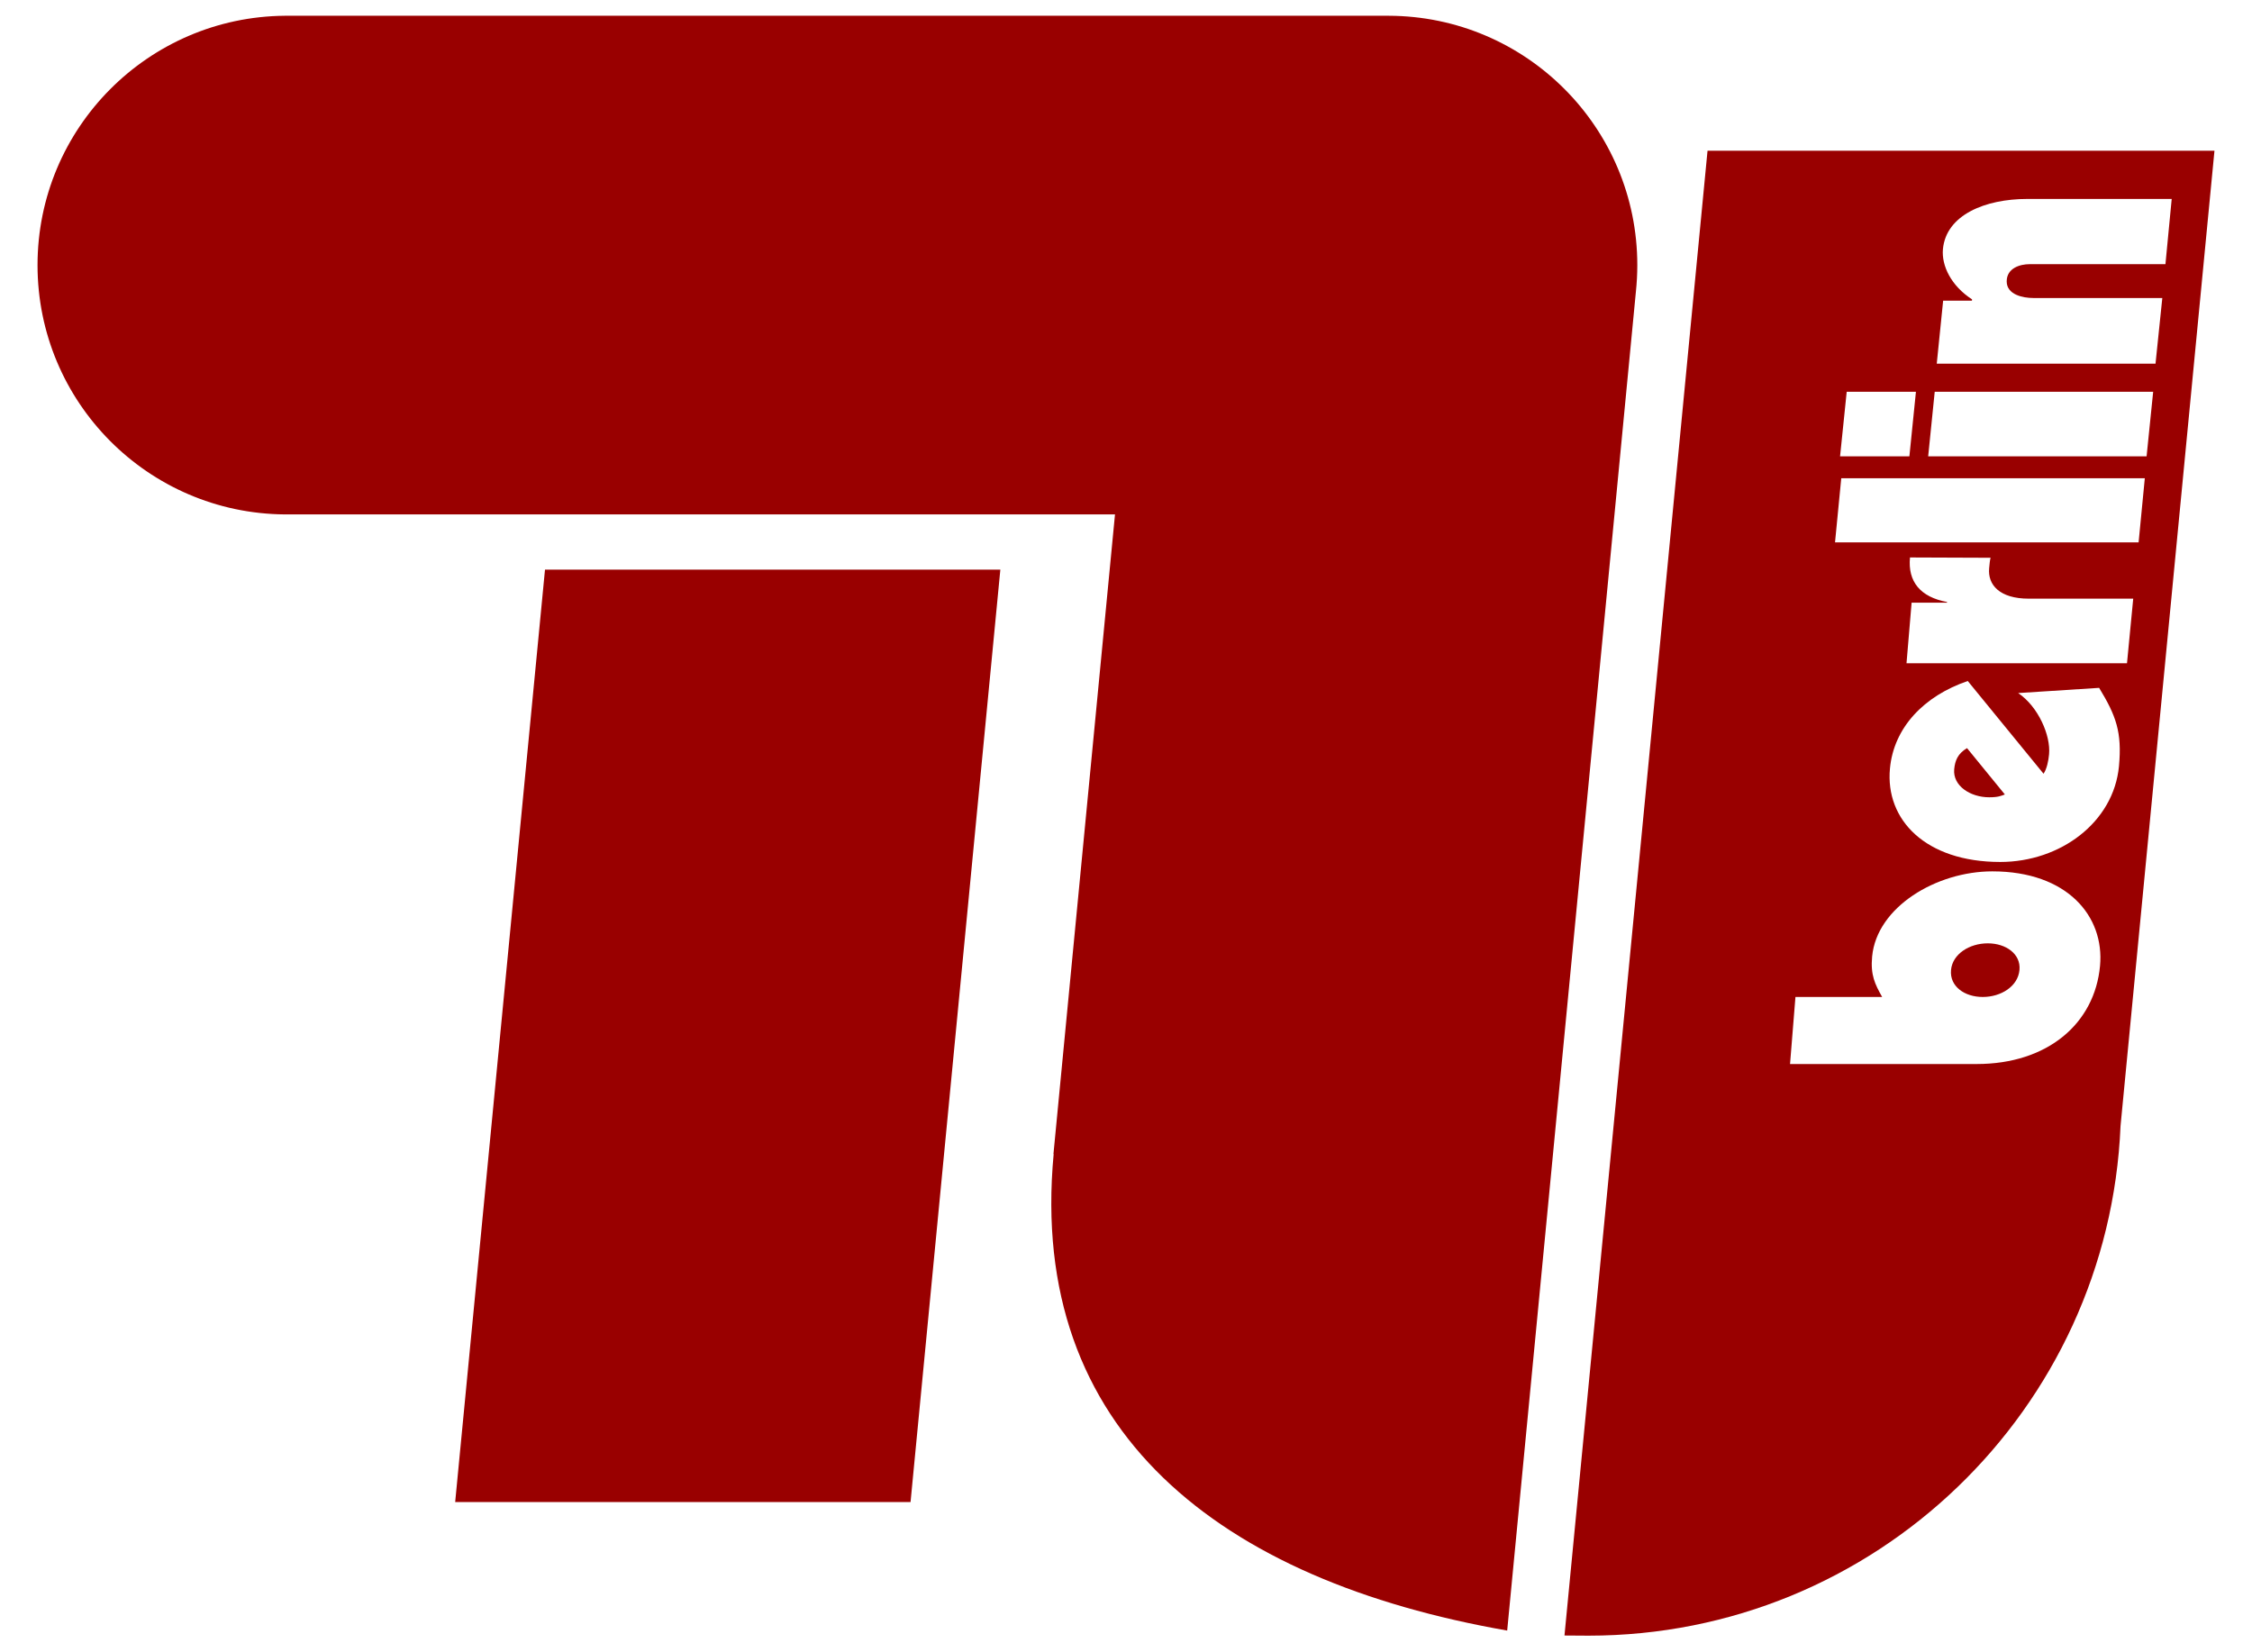
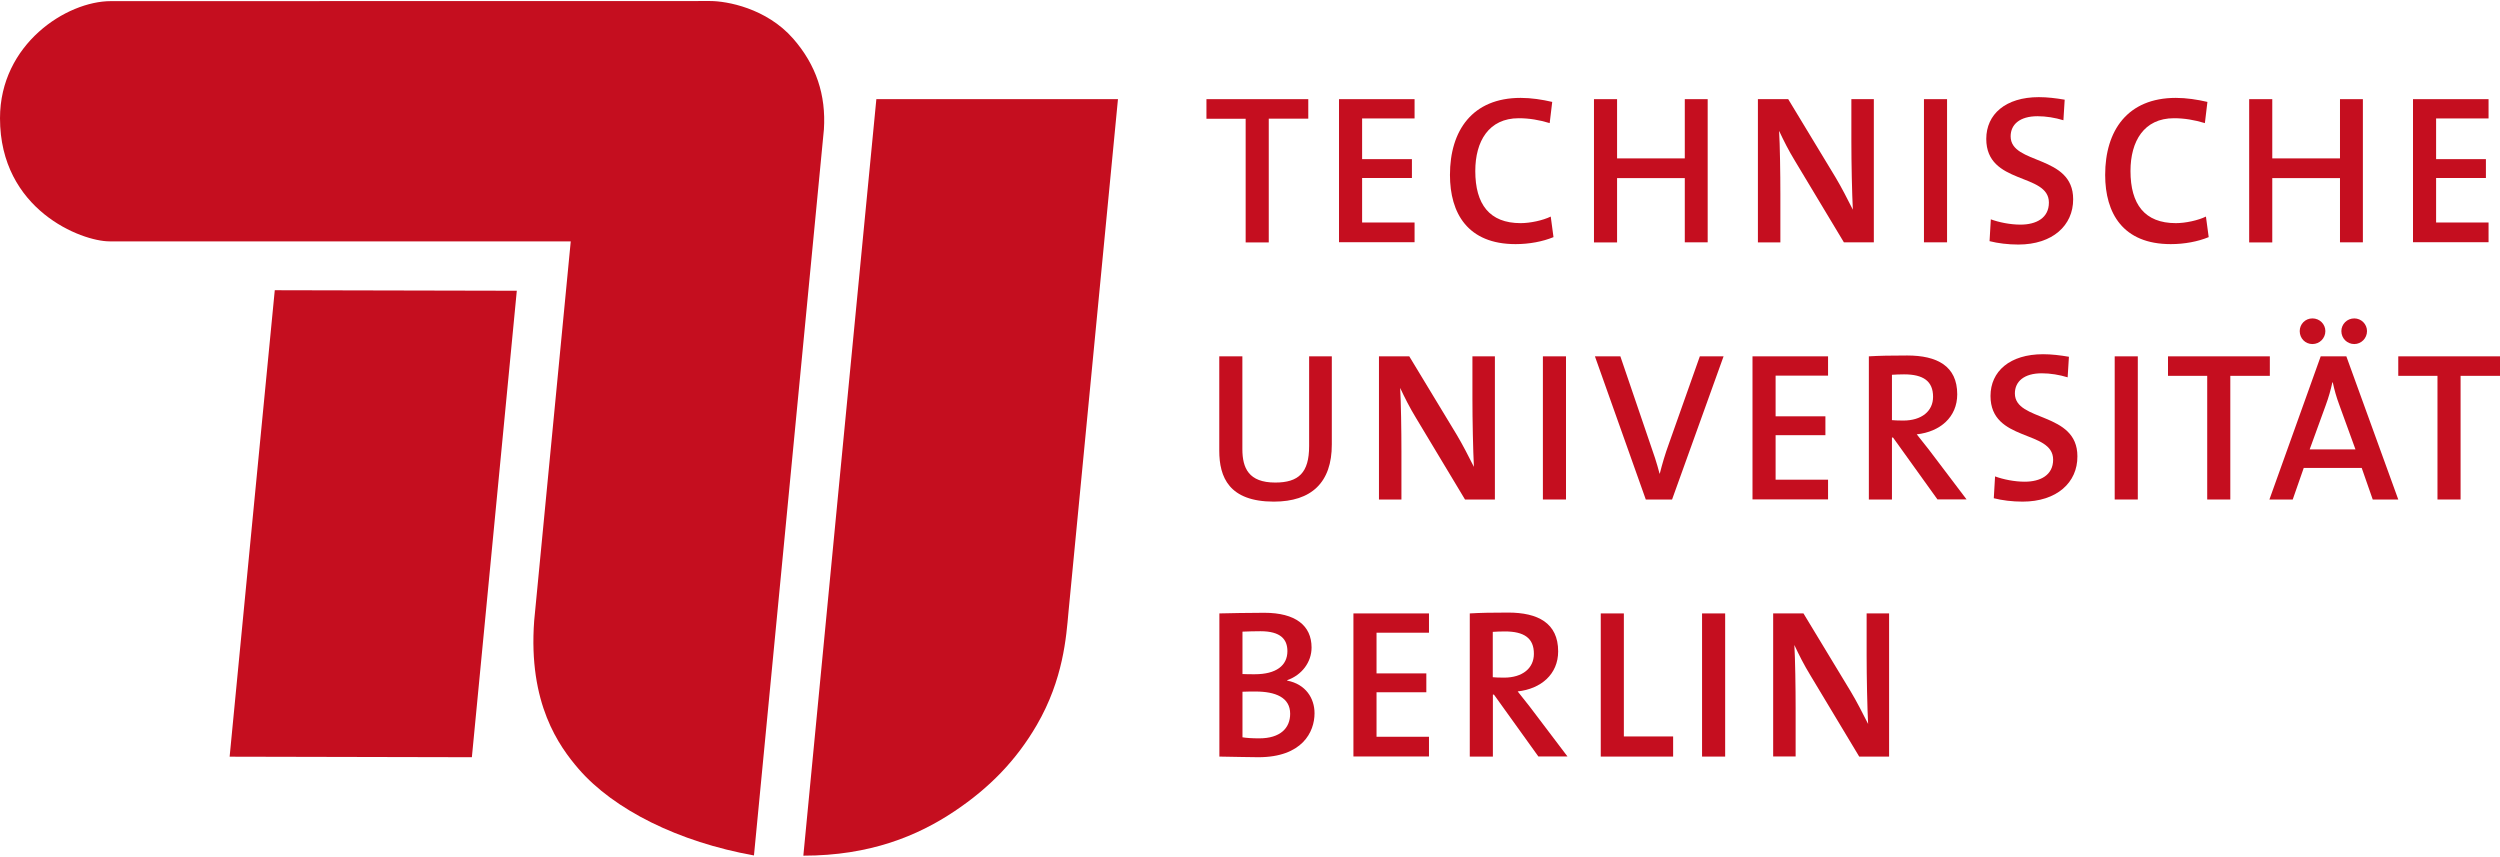
- <svg xmlns="http://www.w3.org/2000/svg" version="1.0" width="300" height="220" id="svg2708">
-   <defs id="defs2710" />
-   <g transform="translate(-418.7942,-223.0013)" id="layer1">
-     <g transform="matrix(4.170936,0,0,4.170936,-1322.969,-1389.327)" id="g3560" style="fill:#990000;fill-opacity:1;stroke:none">
-       <path d="M 485.529,407.748 L 485.728,405.684 L 482.39,405.684 C 481.458,405.684 481.074,405.239 481.127,404.708 C 481.142,404.548 481.149,404.463 481.172,404.378 L 478.598,404.368 C 478.524,405.143 478.93,405.632 479.782,405.791 L 479.78,405.812 L 478.65,405.812 L 478.487,407.748 L 485.529,407.748 z M 486.098,401.838 L 476.403,401.838 L 476.204,403.886 L 485.9,403.886 L 486.098,401.838 z M 478.788,399.076 L 476.577,399.076 L 476.365,401.138 L 478.579,401.138 L 478.788,399.076 z M 486.365,399.076 L 479.388,399.076 L 479.179,401.138 L 486.155,401.138 L 486.365,399.076 z M 474.767,420.548 L 480.725,420.548 C 483.004,420.548 484.499,419.247 484.668,417.411 C 484.814,415.832 483.627,414.394 481.228,414.394 C 479.44,414.394 477.537,415.533 477.389,417.114 C 477.334,417.711 477.48,417.997 477.709,418.406 L 474.94,418.406 L 474.767,420.548 z M 482.053,408.699 C 482.698,409.133 483.097,410.059 483.04,410.656 C 483.022,410.856 482.97,411.121 482.864,411.276 L 480.443,408.314 C 479.052,408.788 478.079,409.796 477.958,411.111 C 477.805,412.746 479.095,414.094 481.482,414.094 C 483.403,414.094 485.105,412.824 485.273,411.033 C 485.373,409.949 485.183,409.428 484.639,408.533 L 482.053,408.699 z M 479.453,398.179 L 486.44,398.179 L 486.657,396.081 L 482.535,396.081 C 482.214,396.081 481.687,395.979 481.687,395.551 C 481.687,395.117 482.129,395.001 482.409,395.001 L 486.757,395.001 L 486.957,392.917 L 482.343,392.917 C 480.997,392.917 479.75,393.429 479.65,394.522 C 479.603,395.052 479.913,395.693 480.58,396.124 L 480.577,396.167 L 479.657,396.167 L 479.453,398.179 z M 472.132,391.376 L 488.323,391.376 L 485.323,422.523 C 484.944,431.579 477.48,438.806 468.329,438.806 L 467.563,438.801 L 472.132,391.376 z M 480.922,418.406 C 480.337,418.406 479.86,418.064 479.909,417.544 C 479.955,417.037 480.494,416.693 481.082,416.693 C 481.668,416.693 482.143,417.037 482.095,417.544 C 482.048,418.064 481.51,418.406 480.922,418.406 z M 481.628,411.938 C 481.504,411.983 481.42,412.028 481.127,412.028 C 480.527,412.028 479.962,411.663 480.01,411.133 C 480.037,410.856 480.123,410.634 480.42,410.458 L 481.628,411.938" id="path2702" style="fill:#990000;fill-opacity:1;fill-rule:nonzero;stroke:none;stroke-opacity:1" />
-       <path d="M 469.844,395.879 L 465.733,438.643 C 456.583,437.043 450.419,432.299 451.247,423.433 L 451.242,423.414 L 453.207,402.993 L 426.695,402.993 C 422.327,402.961 418.794,399.408 418.794,395.031 C 418.794,390.654 422.327,387.102 426.695,387.066 L 461.945,387.066 C 466.335,387.078 469.889,390.638 469.889,395.031 C 469.889,395.317 469.873,395.601 469.844,395.879" id="path2704" style="fill:#990000;fill-opacity:1;fill-rule:nonzero;stroke:none;stroke-opacity:1" />
-       <path d="M 435.002,404.757 L 449.545,404.757 L 446.677,434.539 L 432.133,434.539 L 435.002,404.757" id="path2706" style="fill:#990000;fill-opacity:1;fill-rule:nonzero;stroke:none;stroke-opacity:1" />
-     </g>
+ <svg xmlns="http://www.w3.org/2000/svg" version="1.1" x="0" y="0" viewBox="0 0 235.92 80.7" style="enable-background:new 0 0 235.92 80.7" width="146" height="50" xml:space="preserve">
+   <style>.st1{fill:#c50e1f}</style>
+   <path id="XMLID_191_" class="st1" d="M75.81 80.7c6.28 0 10.79-1.86 14.29-4.21 3.27-2.19 5.8-4.78 7.74-8.12 2.51-4.32 2.78-8.33 2.99-10.66 0-.02 4.67-48.4 4.67-48.4H82.7c-.01 0-6.9 71.39-6.89 71.39z" />
+   <path id="XMLID_190_" class="st1" d="m53.86 22.73-3.45 35.8c-.58 7.83 2.36 11.85 4.18 13.97 3.34 3.87 9.47 6.91 16.56 8.18l6.6-68.51c.21-3.25-.73-6.09-2.9-8.57C72.32.71 68.57.05 67.02.05L10.46.06C6.28.06 0 4.11 0 11.11c0 8.65 7.69 11.62 10.34 11.62 1.35.01 43.52 0 43.52 0z" />
+   <path id="XMLID_189_" class="st1" d="m44.53 71.41 4.24-44.02-22.84-.05s-3.72 38.32-4.26 44.02l22.86.05z" />
+   <g id="XMLID_127_">
+     <path id="XMLID_187_" class="st1" d="M119.73 11.16v11.67h-2.18V11.16h-3.7V9.31h9.61v1.84h-3.73z" />
+     <path id="XMLID_185_" class="st1" d="M126.36 22.83V9.31h7.13v1.82h-4.95v3.84h4.7v1.78h-4.7v4.2h4.95v1.86h-7.13z" />
+     <path id="XMLID_183_" class="st1" d="M143.02 22.99c-4.52 0-6.19-2.92-6.19-6.53 0-4.2 2.12-7.27 6.67-7.27 1 0 2.04.16 2.98.38l-.24 2c-.98-.3-1.94-.46-2.92-.46-2.82 0-4.1 2.16-4.1 4.98 0 3.14 1.34 4.92 4.28 4.92.92 0 2.1-.26 2.84-.62l.26 1.94c-1.02.42-2.28.66-3.58.66z" />
+     <path id="XMLID_181_" class="st1" d="M158.99 22.83v-6.07h-6.39v6.07h-2.18V9.31h2.18v5.59h6.39V9.31h2.16v13.51h-2.16z" />
+     <path id="XMLID_179_" class="st1" d="m174.01 22.83-4.62-7.69c-.6-.98-1.08-1.94-1.5-2.84.08 1.32.12 4.06.12 5.99v4.54h-2.12V9.31h2.86l4.46 7.37c.6 1 1.14 2.08 1.64 3.06-.08-1.54-.14-4.44-.14-6.43v-4h2.12v13.51h-2.82z" />
+     <path id="XMLID_177_" class="st1" d="M181.56 22.83V9.31h2.18v13.51h-2.18z" />
+     <path id="XMLID_175_" class="st1" d="M190.47 23.03c-.98 0-1.94-.12-2.72-.32l.12-2.06c.76.28 1.82.5 2.8.5 1.48 0 2.68-.62 2.68-2.08 0-2.84-5.91-1.64-5.91-6.01 0-2.32 1.82-3.94 4.96-3.94.8 0 1.62.1 2.44.24l-.12 1.94c-.78-.24-1.64-.38-2.44-.38-1.68 0-2.54.78-2.54 1.9 0 2.7 5.9 1.7 5.9 5.93.01 2.48-1.95 4.28-5.17 4.28z" />
+     <path id="XMLID_173_" class="st1" d="M204.85 22.99c-4.52 0-6.19-2.92-6.19-6.53 0-4.2 2.12-7.27 6.67-7.27 1 0 2.04.16 2.98.38l-.24 2c-.98-.3-1.94-.46-2.92-.46-2.82 0-4.1 2.16-4.1 4.98 0 3.14 1.34 4.92 4.28 4.92.92 0 2.1-.26 2.84-.62l.26 1.94c-1.02.42-2.28.66-3.58.66z" />
+     <path id="XMLID_171_" class="st1" d="M220.82 22.83v-6.07h-6.39v6.07h-2.18V9.31h2.18v5.59h6.39V9.31h2.16v13.51h-2.16z" />
+     <path id="XMLID_169_" class="st1" d="M227.71 22.83V9.31h7.13v1.82h-4.95v3.84h4.7v1.78h-4.7v4.2h4.95v1.86h-7.13z" />
+     <path id="XMLID_167_" class="st1" d="M120.21 47.29c-4.24 0-5.15-2.32-5.15-4.8v-8.91h2.18v8.75c0 1.8.6 3.16 3.1 3.16 2.2 0 3.2-.92 3.2-3.44v-8.47h2.14v8.31c.01 3.6-1.93 5.4-5.47 5.4z" />
+     <path id="XMLID_165_" class="st1" d="m138.25 47.09-4.62-7.69c-.6-.98-1.08-1.94-1.5-2.84.08 1.32.12 4.06.12 5.99v4.54h-2.12V33.58h2.86l4.46 7.37c.6 1 1.14 2.08 1.64 3.06-.08-1.54-.14-4.44-.14-6.43v-4h2.12v13.51h-2.82z" />
+     <path id="XMLID_163_" class="st1" d="M145.6 47.09V33.58h2.18v13.51h-2.18z" />
+     <path id="XMLID_161_" class="st1" d="M157.79 47.09h-2.48l-4.8-13.51h2.4l2.84 8.33c.28.78.6 1.74.86 2.74h.02c.24-.94.48-1.78.88-2.88l2.9-8.19h2.24l-4.86 13.51z" />
+     <path id="XMLID_159_" class="st1" d="M165.38 47.09V33.58h7.13v1.82h-4.95v3.84h4.7v1.78h-4.7v4.2h4.95v1.86h-7.13z" />
+     <path id="XMLID_156_" class="st1" d="m182.84 47.09-4.2-5.85h-.1v5.85h-2.18V33.58c.98-.06 2.1-.08 3.62-.08 2.8 0 4.72.98 4.72 3.66 0 2.16-1.62 3.54-3.82 3.78.38.48.8 1 1.14 1.44l3.56 4.7h-2.74zm-3.16-11.81c-.42 0-.82.02-1.14.04v4.28c.2.02.58.04 1.06.04 1.76 0 2.82-.9 2.82-2.24 0-1.48-.92-2.12-2.74-2.12z" />
+     <path id="XMLID_154_" class="st1" d="M190.87 47.29c-.98 0-1.94-.12-2.72-.32l.12-2.06c.76.28 1.82.5 2.8.5 1.48 0 2.68-.62 2.68-2.08 0-2.84-5.91-1.64-5.91-6.01 0-2.32 1.82-3.94 4.96-3.94.8 0 1.62.1 2.44.24l-.12 1.94c-.78-.24-1.64-.38-2.44-.38-1.68 0-2.54.78-2.54 1.9 0 2.7 5.9 1.7 5.9 5.93.02 2.48-1.95 4.28-5.17 4.28z" />
+     <path id="XMLID_152_" class="st1" d="M199.56 47.09V33.58h2.18v13.51h-2.18z" />
+     <path id="XMLID_150_" class="st1" d="M210.47 35.42v11.67h-2.18V35.42h-3.7v-1.84h9.61v1.84h-3.73z" />
+     <path id="XMLID_145_" class="st1" d="m223.91 47.09-1.04-2.98h-5.47l-1.04 2.98h-2.2L219 33.58h2.42l4.9 13.51h-2.41zm-5.69-14.67c-.68 0-1.2-.54-1.2-1.22 0-.66.52-1.2 1.2-1.2s1.22.54 1.22 1.2c0 .67-.54 1.22-1.22 1.22zm2.52 5.7c-.26-.7-.44-1.34-.6-2.08h-.04a15.9 15.9 0 0 1-.62 2.14l-1.52 4.18h4.32l-1.54-4.24zm1.43-5.7c-.68 0-1.22-.54-1.22-1.22 0-.66.54-1.2 1.22-1.2.66 0 1.2.54 1.2 1.2 0 .67-.54 1.22-1.2 1.22z" />
+     <path id="XMLID_143_" class="st1" d="M232.2 35.42v11.67h-2.18V35.42h-3.7v-1.84h9.61v1.84h-3.73z" />
+     <path id="XMLID_139_" class="st1" d="M118.75 71.41c-.82 0-2.18-.04-3.68-.06V57.84c1.06-.02 2.6-.06 4.24-.06 2.94 0 4.46 1.2 4.46 3.28 0 1.38-.92 2.6-2.3 3.08v.04c1.76.34 2.58 1.68 2.58 3.08 0 1.77-1.16 4.15-5.3 4.15zm.2-11.89c-.6 0-1.18.02-1.7.04v4c.36.02.7.02 1.16.02 2.02 0 3.08-.82 3.08-2.18 0-1.1-.62-1.88-2.54-1.88zm-.48 5.69c-.22 0-.92 0-1.22.02v4.3c.34.06.88.1 1.58.1 1.98 0 2.92-.96 2.92-2.32 0-1.54-1.38-2.1-3.28-2.1z" />
+     <path id="XMLID_137_" class="st1" d="M127.72 71.35V57.84h7.13v1.82h-4.95v3.84h4.7v1.78h-4.7v4.2h4.95v1.86h-7.13z" />
+     <path id="XMLID_134_" class="st1" d="m145.18 71.35-4.2-5.85h-.1v5.85h-2.18V57.84c.98-.06 2.1-.08 3.62-.08 2.8 0 4.72.98 4.72 3.66 0 2.16-1.62 3.54-3.82 3.78.38.48.8 1 1.14 1.44l3.56 4.7h-2.74zm-3.17-11.81c-.42 0-.82.02-1.14.04v4.28c.2.02.58.04 1.06.04 1.76 0 2.82-.9 2.82-2.24.01-1.48-.91-2.12-2.74-2.12z" />
+     <path id="XMLID_132_" class="st1" d="M151.06 71.35V57.84h2.18v11.61h4.65v1.9h-6.83z" />
+     <path id="XMLID_130_" class="st1" d="M160.62 71.35V57.84h2.18v13.51h-2.18z" />
+     <path id="XMLID_128_" class="st1" d="m175.45 71.35-4.62-7.69c-.6-.98-1.08-1.94-1.5-2.84.08 1.32.12 4.06.12 5.98v4.54h-2.12v-13.5h2.86l4.46 7.37c.6 1 1.14 2.08 1.64 3.06-.08-1.54-.14-4.44-.14-6.43v-4h2.12v13.51h-2.82z" />
  </g>
</svg>
